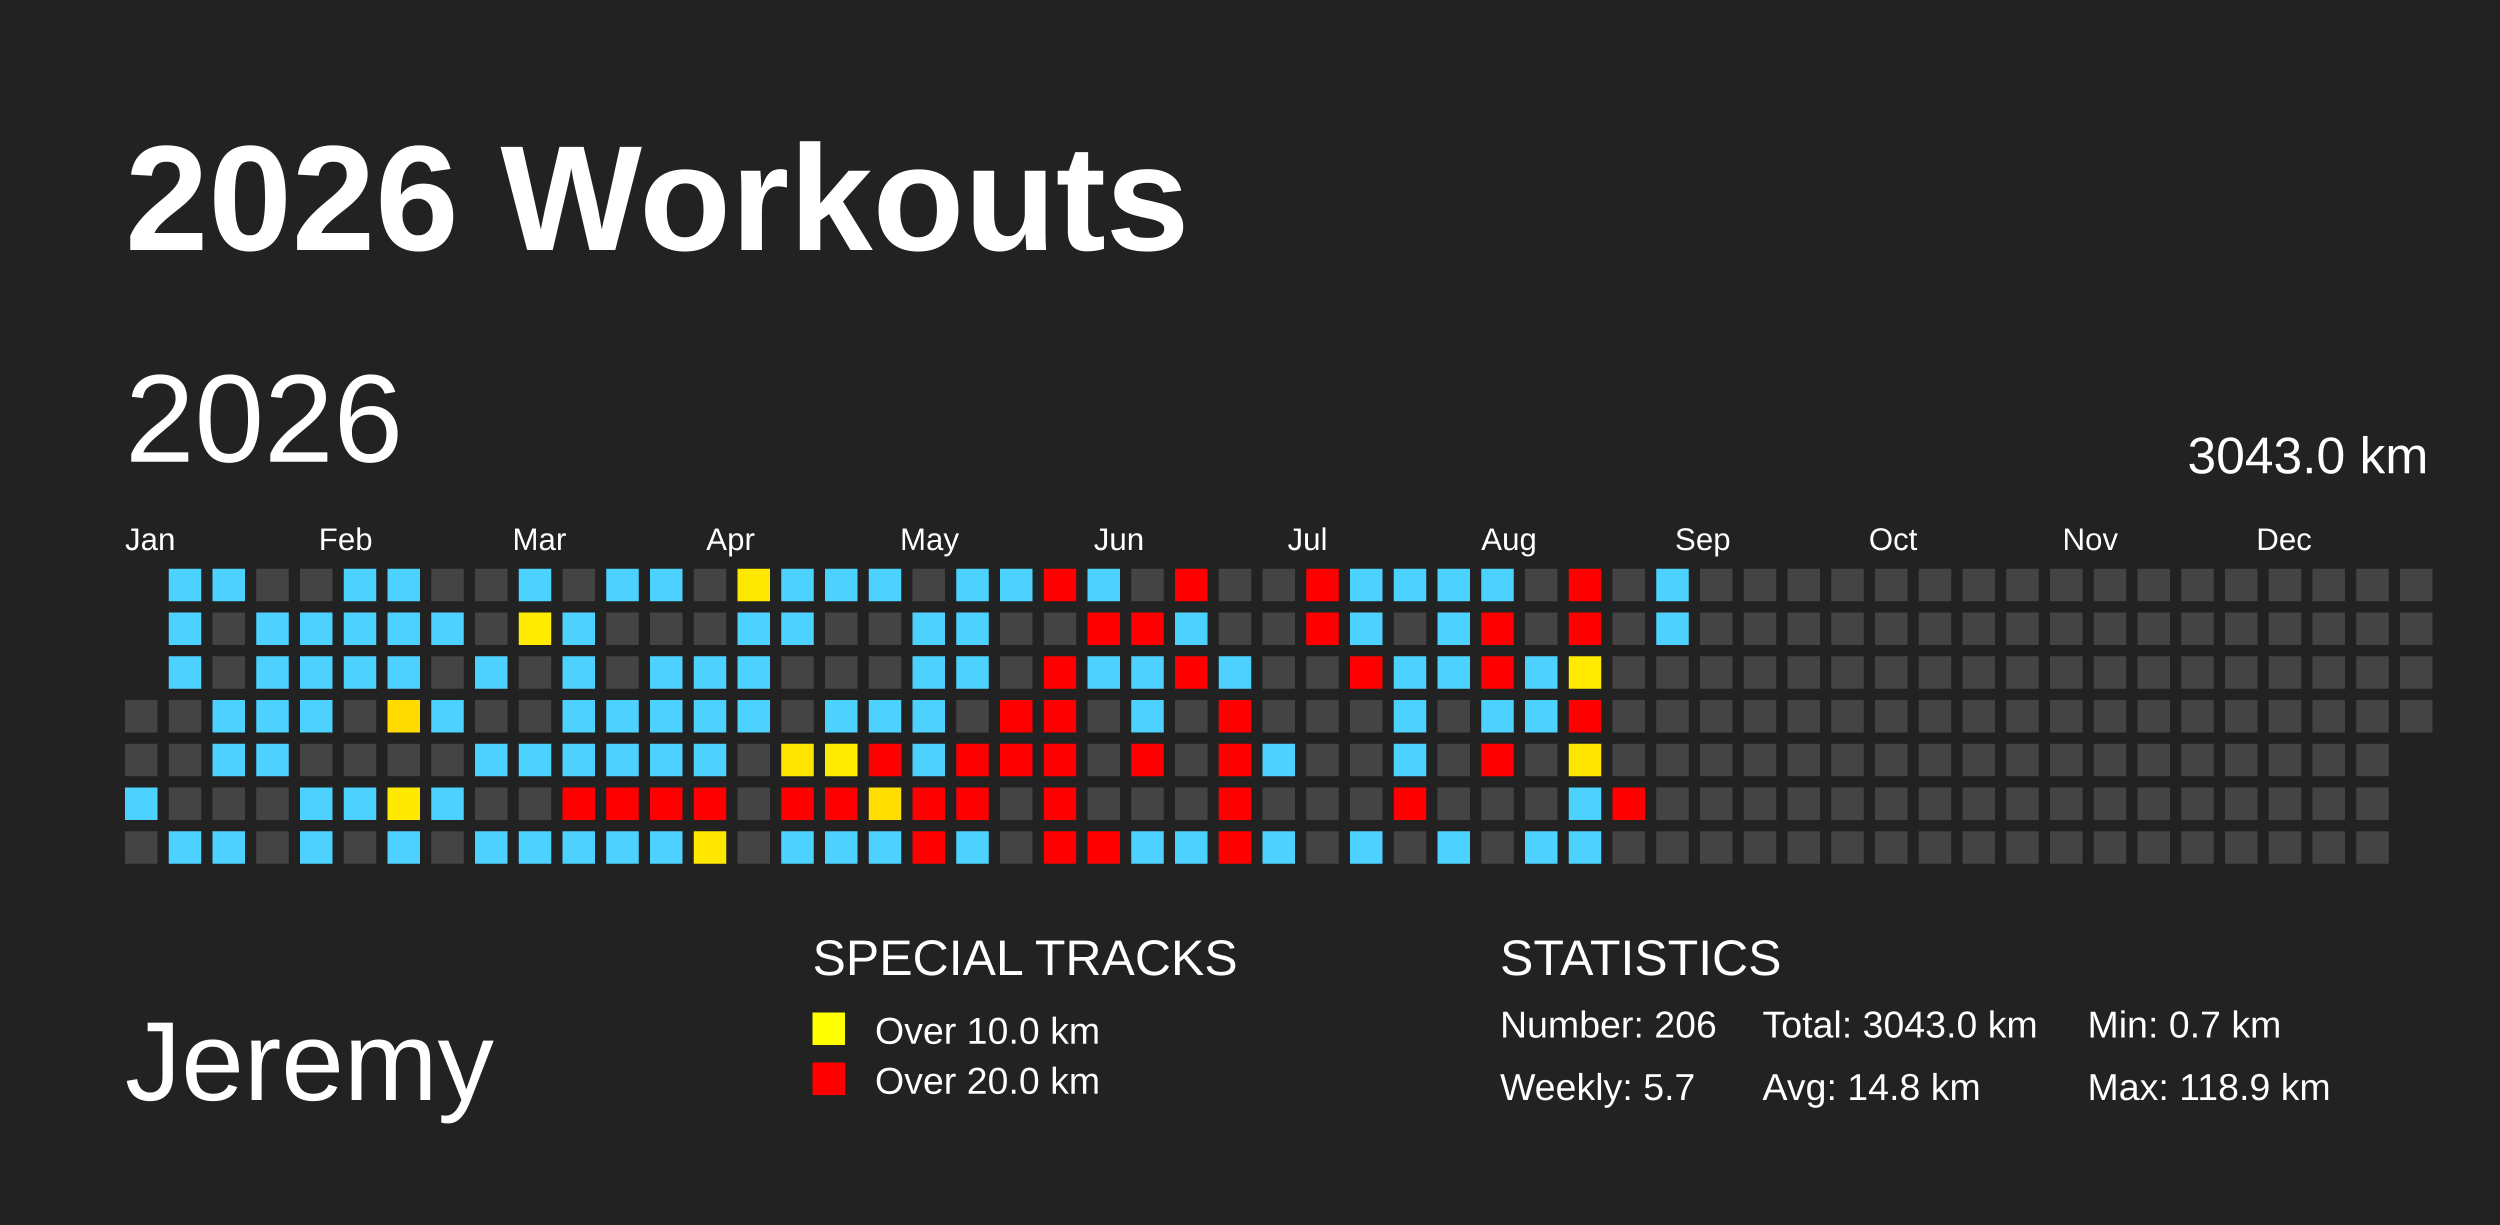
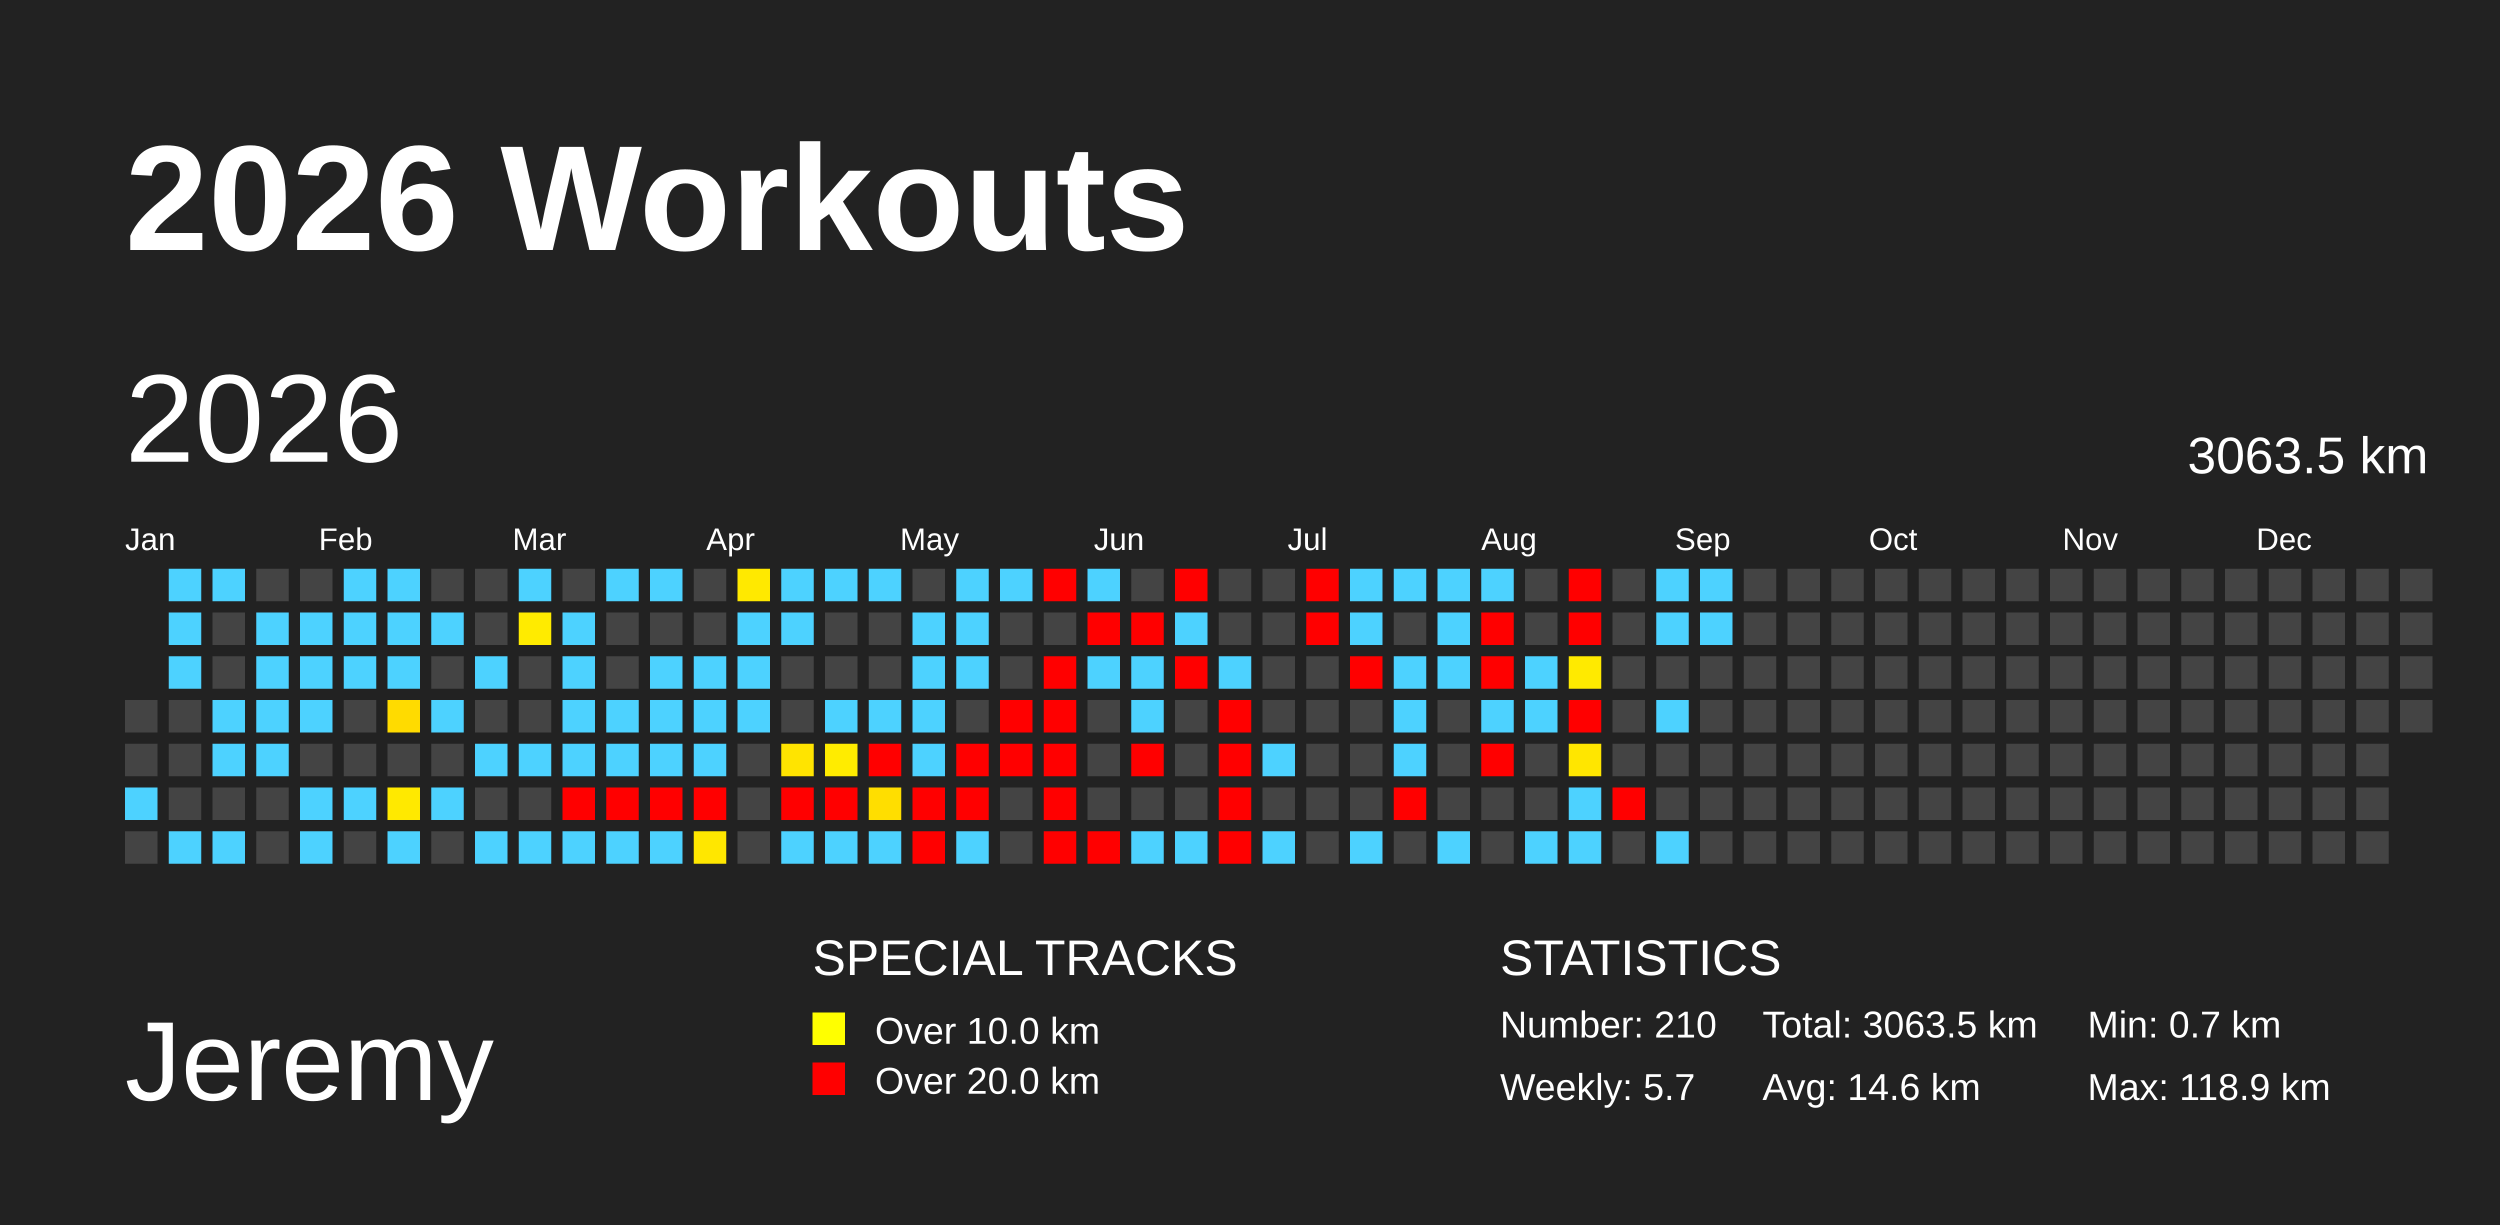
<svg xmlns="http://www.w3.org/2000/svg" baseProfile="full" height="98mm" version="1.1" viewBox="0,0,200,98" width="200mm">
  <defs>
    <pattern height="2" id="indoor-stripe" patternUnits="userSpaceOnUse" width="2">
      <line stroke="white" stroke-opacity="0.45" stroke-width="0.5" x1="0" x2="2" y1="2" y2="0" />
    </pattern>
  </defs>
  <rect fill="#222222" height="98" width="200" x="0" y="0" />
  <text fill="#FFFFFF" style="font-size:12px; font-family:Arial; font-weight:bold;" x="10" y="20">2026 Workouts</text>
  <text fill="#FFFFFF" style="font-size:9px; font-family:Arial" x="10" y="88">Jeremy</text>
  <text fill="#FFFFFF" style="font-size:4px; font-family:Arial" x="65" y="78">SPECIAL TRACKS</text>
  <rect fill="yellow" height="2.6" width="2.6" x="65" y="81" />
  <text fill="#FFFFFF" style="font-size:3px; font-family:Arial" x="70" y="83.5">Over 10.0 km</text>
  <rect fill="red" height="2.6" width="2.6" x="65" y="85" />
  <text fill="#FFFFFF" style="font-size:3px; font-family:Arial" x="70" y="87.5">Over 20.0 km</text>
  <text fill="#FFFFFF" style="font-size:4px; font-family:Arial" x="120" y="78">STATISTICS</text>
-   <text fill="#FFFFFF" style="font-size:3px; font-family:Arial" x="120" y="83">Number: 206</text>
+   <text fill="#FFFFFF" style="font-size:3px; font-family:Arial" x="120" y="83">Number: 210</text>
  <text fill="#FFFFFF" style="font-size:3px; font-family:Arial" x="120" y="88">Weekly: 5.7</text>
-   <text fill="#FFFFFF" style="font-size:3px; font-family:Arial" x="141" y="83">Total: 3043.0 km</text>
-   <text fill="#FFFFFF" style="font-size:3px; font-family:Arial" x="141" y="88">Avg: 14.8 km</text>
+   <text fill="#FFFFFF" style="font-size:3px; font-family:Arial" x="141" y="83">Total: 3063.5 km</text>
+   <text fill="#FFFFFF" style="font-size:3px; font-family:Arial" x="141" y="88">Avg: 14.6 km</text>
  <text fill="#FFFFFF" style="font-size:3px; font-family:Arial" x="167" y="83">Min: 0.7 km</text>
  <text fill="#FFFFFF" style="font-size:3px; font-family:Arial" x="167" y="88">Max: 118.9 km</text>
  <text dominant-baseline="hanging" fill="#FFFFFF" style="font-size:10.0px; font-family:Arial;" x="10" y="30">2026</text>
-   <text dominant-baseline="hanging" fill="#FFFFFF" style="font-size:4.125px; font-family:Arial;" x="175" y="35">3043.0 km</text>
+   <text dominant-baseline="hanging" fill="#FFFFFF" style="font-size:4.125px; font-family:Arial;" x="175" y="35">3063.5 km</text>
  <text fill="#FFFFFF" style="font-size:2.5px; font-family:Arial" x="10.0" y="44">Jan</text>
  <text fill="#FFFFFF" style="font-size:2.5px; font-family:Arial" x="25.5" y="44">Feb</text>
  <text fill="#FFFFFF" style="font-size:2.5px; font-family:Arial" x="41.0" y="44">Mar</text>
  <text fill="#FFFFFF" style="font-size:2.5px; font-family:Arial" x="56.5" y="44">Apr</text>
  <text fill="#FFFFFF" style="font-size:2.5px; font-family:Arial" x="72.0" y="44">May</text>
  <text fill="#FFFFFF" style="font-size:2.5px; font-family:Arial" x="87.5" y="44">Jun</text>
  <text fill="#FFFFFF" style="font-size:2.5px; font-family:Arial" x="103.0" y="44">Jul</text>
  <text fill="#FFFFFF" style="font-size:2.5px; font-family:Arial" x="118.5" y="44">Aug</text>
  <text fill="#FFFFFF" style="font-size:2.5px; font-family:Arial" x="134.0" y="44">Sep</text>
  <text fill="#FFFFFF" style="font-size:2.5px; font-family:Arial" x="149.5" y="44">Oct</text>
  <text fill="#FFFFFF" style="font-size:2.5px; font-family:Arial" x="165.0" y="44">Nov</text>
  <text fill="#FFFFFF" style="font-size:2.5px; font-family:Arial" x="180.5" y="44">Dec</text>
  <rect fill="#444444" height="2.6" width="2.6" x="10.0" y="56.0" />
  <rect fill="#444444" height="2.6" width="2.6" x="10.0" y="59.5" />
  <rect fill="#4dd2ff" height="2.6" width="2.6" x="10.0" y="63.0" />
  <rect fill="#444444" height="2.6" width="2.6" x="10.0" y="66.5" />
  <rect fill="#4dd2ff" height="2.6" width="2.6" x="13.5" y="45.5" />
  <rect fill="#4dd2ff" height="2.6" width="2.6" x="13.5" y="49.0" />
  <rect fill="#4dd2ff" height="2.6" width="2.6" x="13.5" y="52.5" />
  <rect fill="#444444" height="2.6" width="2.6" x="13.5" y="56.0" />
  <rect fill="#444444" height="2.6" width="2.6" x="13.5" y="59.5" />
  <rect fill="#444444" height="2.6" width="2.6" x="13.5" y="63.0" />
  <rect fill="#4dd2ff" height="2.6" width="2.6" x="13.5" y="66.5" />
  <rect fill="#4dd2ff" height="2.6" width="2.6" x="17.0" y="45.5" />
  <rect fill="#444444" height="2.6" width="2.6" x="17.0" y="49.0" />
  <rect fill="#444444" height="2.6" width="2.6" x="17.0" y="52.5" />
  <rect fill="#4dd2ff" height="2.6" width="2.6" x="17.0" y="56.0" />
  <rect fill="#4dd2ff" height="2.6" width="2.6" x="17.0" y="59.5" />
  <rect fill="#444444" height="2.6" width="2.6" x="17.0" y="63.0" />
  <rect fill="#4dd2ff" height="2.6" width="2.6" x="17.0" y="66.5" />
  <rect fill="#444444" height="2.6" width="2.6" x="20.5" y="45.5" />
  <rect fill="#4dd2ff" height="2.6" width="2.6" x="20.5" y="49.0" />
  <rect fill="#4dd2ff" height="2.6" width="2.6" x="20.5" y="52.5" />
  <rect fill="#4dd2ff" height="2.6" width="2.6" x="20.5" y="56.0" />
  <rect fill="#4dd2ff" height="2.6" width="2.6" x="20.5" y="59.5" />
  <rect fill="#444444" height="2.6" width="2.6" x="20.5" y="63.0" />
  <rect fill="#444444" height="2.6" width="2.6" x="20.5" y="66.5" />
  <rect fill="#444444" height="2.6" width="2.6" x="24.0" y="45.5" />
  <rect fill="#4dd2ff" height="2.6" width="2.6" x="24.0" y="49.0" />
  <rect fill="#4dd2ff" height="2.6" width="2.6" x="24.0" y="52.5" />
  <rect fill="#4dd2ff" height="2.6" width="2.6" x="24.0" y="56.0" />
  <rect fill="#444444" height="2.6" width="2.6" x="24.0" y="59.5" />
  <rect fill="#4dd2ff" height="2.6" width="2.6" x="24.0" y="63.0" />
  <rect fill="#4dd2ff" height="2.6" width="2.6" x="24.0" y="66.5" />
  <rect fill="#4dd2ff" height="2.6" width="2.6" x="27.5" y="45.5" />
  <rect fill="#4dd2ff" height="2.6" width="2.6" x="27.5" y="49.0" />
  <rect fill="#4dd2ff" height="2.6" width="2.6" x="27.5" y="52.5" />
  <rect fill="#444444" height="2.6" width="2.6" x="27.5" y="56.0" />
  <rect fill="#444444" height="2.6" width="2.6" x="27.5" y="59.5" />
  <rect fill="#4dd2ff" height="2.6" width="2.6" x="27.5" y="63.0" />
  <rect fill="#444444" height="2.6" width="2.6" x="27.5" y="66.5" />
  <rect fill="#4dd2ff" height="2.6" width="2.6" x="31.0" y="45.5" />
  <rect fill="#4dd2ff" height="2.6" width="2.6" x="31.0" y="49.0" />
  <rect fill="#4dd2ff" height="2.6" width="2.6" x="31.0" y="52.5" />
  <rect fill="#ffdb00" height="2.6" width="2.6" x="31.0" y="56.0" />
  <rect fill="#444444" height="2.6" width="2.6" x="31.0" y="59.5" />
  <rect fill="#ffe900" height="2.6" width="2.6" x="31.0" y="63.0" />
  <rect fill="#4dd2ff" height="2.6" width="2.6" x="31.0" y="66.5" />
  <rect fill="#444444" height="2.6" width="2.6" x="34.5" y="45.5" />
  <rect fill="#4dd2ff" height="2.6" width="2.6" x="34.5" y="49.0" />
  <rect fill="#444444" height="2.6" width="2.6" x="34.5" y="52.5" />
  <rect fill="#4dd2ff" height="2.6" width="2.6" x="34.5" y="56.0" />
  <rect fill="#444444" height="2.6" width="2.6" x="34.5" y="59.5" />
  <rect fill="#4dd2ff" height="2.6" width="2.6" x="34.5" y="63.0" />
  <rect fill="#444444" height="2.6" width="2.6" x="34.5" y="66.5" />
  <rect fill="#444444" height="2.6" width="2.6" x="38.0" y="45.5" />
  <rect fill="#444444" height="2.6" width="2.6" x="38.0" y="49.0" />
  <rect fill="#4dd2ff" height="2.6" width="2.6" x="38.0" y="52.5" />
  <rect fill="#444444" height="2.6" width="2.6" x="38.0" y="56.0" />
  <rect fill="#4dd2ff" height="2.6" width="2.6" x="38.0" y="59.5" />
  <rect fill="#444444" height="2.6" width="2.6" x="38.0" y="63.0" />
  <rect fill="#4dd2ff" height="2.6" width="2.6" x="38.0" y="66.5" />
  <rect fill="#4dd2ff" height="2.6" width="2.6" x="41.5" y="45.5" />
  <rect fill="#ffeb00" height="2.6" width="2.6" x="41.5" y="49.0" />
  <rect fill="#444444" height="2.6" width="2.6" x="41.5" y="52.5" />
  <rect fill="#444444" height="2.6" width="2.6" x="41.5" y="56.0" />
  <rect fill="#4dd2ff" height="2.6" width="2.6" x="41.5" y="59.5" />
  <rect fill="#444444" height="2.6" width="2.6" x="41.5" y="63.0" />
  <rect fill="#4dd2ff" height="2.6" width="2.6" x="41.5" y="66.5" />
  <rect fill="#444444" height="2.6" width="2.6" x="45.0" y="45.5" />
  <rect fill="#4dd2ff" height="2.6" width="2.6" x="45.0" y="49.0" />
  <rect fill="#4dd2ff" height="2.6" width="2.6" x="45.0" y="52.5" />
  <rect fill="#4dd2ff" height="2.6" width="2.6" x="45.0" y="56.0" />
  <rect fill="#4dd2ff" height="2.6" width="2.6" x="45.0" y="59.5" />
  <rect fill="red" height="2.6" width="2.6" x="45.0" y="63.0" />
  <rect fill="#4dd2ff" height="2.6" width="2.6" x="45.0" y="66.5" />
  <rect fill="#4dd2ff" height="2.6" width="2.6" x="48.5" y="45.5" />
  <rect fill="#444444" height="2.6" width="2.6" x="48.5" y="49.0" />
  <rect fill="#444444" height="2.6" width="2.6" x="48.5" y="52.5" />
  <rect fill="#4dd2ff" height="2.6" width="2.6" x="48.5" y="56.0" />
  <rect fill="#4dd2ff" height="2.6" width="2.6" x="48.5" y="59.5" />
  <rect fill="red" height="2.6" width="2.6" x="48.5" y="63.0" />
  <rect fill="#4dd2ff" height="2.6" width="2.6" x="48.5" y="66.5" />
  <rect fill="#4dd2ff" height="2.6" width="2.6" x="52.0" y="45.5" />
  <rect fill="#444444" height="2.6" width="2.6" x="52.0" y="49.0" />
  <rect fill="#4dd2ff" height="2.6" width="2.6" x="52.0" y="52.5" />
  <rect fill="#4dd2ff" height="2.6" width="2.6" x="52.0" y="56.0" />
  <rect fill="#4dd2ff" height="2.6" width="2.6" x="52.0" y="59.5" />
  <rect fill="red" height="2.6" width="2.6" x="52.0" y="63.0" />
  <rect fill="#4dd2ff" height="2.6" width="2.6" x="52.0" y="66.5" />
  <rect fill="#444444" height="2.6" width="2.6" x="55.5" y="45.5" />
  <rect fill="#444444" height="2.6" width="2.6" x="55.5" y="49.0" />
  <rect fill="#4dd2ff" height="2.6" width="2.6" x="55.5" y="52.5" />
  <rect fill="#4dd2ff" height="2.6" width="2.6" x="55.5" y="56.0" />
  <rect fill="#4dd2ff" height="2.6" width="2.6" x="55.5" y="59.5" />
  <rect fill="red" height="2.6" width="2.6" x="55.5" y="63.0" />
  <rect fill="#ffe700" height="2.6" width="2.6" x="55.5" y="66.5" />
  <rect fill="#ffe900" height="2.6" width="2.6" x="59.0" y="45.5" />
  <rect fill="#4dd2ff" height="2.6" width="2.6" x="59.0" y="49.0" />
  <rect fill="#4dd2ff" height="2.6" width="2.6" x="59.0" y="52.5" />
  <rect fill="#4dd2ff" height="2.6" width="2.6" x="59.0" y="56.0" />
  <rect fill="#444444" height="2.6" width="2.6" x="59.0" y="59.5" />
  <rect fill="#444444" height="2.6" width="2.6" x="59.0" y="63.0" />
  <rect fill="#444444" height="2.6" width="2.6" x="59.0" y="66.5" />
  <rect fill="#4dd2ff" height="2.6" width="2.6" x="62.5" y="45.5" />
  <rect fill="#4dd2ff" height="2.6" width="2.6" x="62.5" y="49.0" />
  <rect fill="#444444" height="2.6" width="2.6" x="62.5" y="52.5" />
  <rect fill="#444444" height="2.6" width="2.6" x="62.5" y="56.0" />
  <rect fill="#ffe400" height="2.6" width="2.6" x="62.5" y="59.5" />
  <rect fill="red" height="2.6" width="2.6" x="62.5" y="63.0" />
  <rect fill="#4dd2ff" height="2.6" width="2.6" x="62.5" y="66.5" />
  <rect fill="#4dd2ff" height="2.6" width="2.6" x="66.0" y="45.5" />
  <rect fill="#444444" height="2.6" width="2.6" x="66.0" y="49.0" />
  <rect fill="#444444" height="2.6" width="2.6" x="66.0" y="52.5" />
  <rect fill="#4dd2ff" height="2.6" width="2.6" x="66.0" y="56.0" />
  <rect fill="#ffec00" height="2.6" width="2.6" x="66.0" y="59.5" />
  <rect fill="red" height="2.6" width="2.6" x="66.0" y="63.0" />
  <rect fill="#4dd2ff" height="2.6" width="2.6" x="66.0" y="66.5" />
  <rect fill="#4dd2ff" height="2.6" width="2.6" x="69.5" y="45.5" />
  <rect fill="#444444" height="2.6" width="2.6" x="69.5" y="49.0" />
  <rect fill="#444444" height="2.6" width="2.6" x="69.5" y="52.5" />
  <rect fill="#4dd2ff" height="2.6" width="2.6" x="69.5" y="56.0" />
  <rect fill="red" height="2.6" width="2.6" x="69.5" y="59.5" />
  <rect fill="#ffde00" height="2.6" width="2.6" x="69.5" y="63.0" />
  <rect fill="#4dd2ff" height="2.6" width="2.6" x="69.5" y="66.5" />
  <rect fill="#444444" height="2.6" width="2.6" x="73.0" y="45.5" />
  <rect fill="#4dd2ff" height="2.6" width="2.6" x="73.0" y="49.0" />
  <rect fill="#4dd2ff" height="2.6" width="2.6" x="73.0" y="52.5" />
  <rect fill="#4dd2ff" height="2.6" width="2.6" x="73.0" y="56.0" />
  <rect fill="#4dd2ff" height="2.6" width="2.6" x="73.0" y="59.5" />
  <rect fill="red" height="2.6" width="2.6" x="73.0" y="63.0" />
  <rect fill="red" height="2.6" width="2.6" x="73.0" y="66.5" />
  <rect fill="#4dd2ff" height="2.6" width="2.6" x="76.5" y="45.5" />
  <rect fill="#4dd2ff" height="2.6" width="2.6" x="76.5" y="49.0" />
  <rect fill="#4dd2ff" height="2.6" width="2.6" x="76.5" y="52.5" />
  <rect fill="#444444" height="2.6" width="2.6" x="76.5" y="56.0" />
  <rect fill="red" height="2.6" width="2.6" x="76.5" y="59.5" />
  <rect fill="red" height="2.6" width="2.6" x="76.5" y="63.0" />
  <rect fill="#4dd2ff" height="2.6" width="2.6" x="76.5" y="66.5" />
  <rect fill="#4dd2ff" height="2.6" width="2.6" x="80.0" y="45.5" />
  <rect fill="#444444" height="2.6" width="2.6" x="80.0" y="49.0" />
  <rect fill="#444444" height="2.6" width="2.6" x="80.0" y="52.5" />
  <rect fill="red" height="2.6" width="2.6" x="80.0" y="56.0" />
  <rect fill="red" height="2.6" width="2.6" x="80.0" y="59.5" />
  <rect fill="#444444" height="2.6" width="2.6" x="80.0" y="63.0" />
  <rect fill="#444444" height="2.6" width="2.6" x="80.0" y="66.5" />
  <rect fill="red" height="2.6" width="2.6" x="83.5" y="45.5" />
  <rect fill="#444444" height="2.6" width="2.6" x="83.5" y="49.0" />
  <rect fill="red" height="2.6" width="2.6" x="83.5" y="52.5" />
  <rect fill="red" height="2.6" width="2.6" x="83.5" y="56.0" />
  <rect fill="red" height="2.6" width="2.6" x="83.5" y="59.5" />
  <rect fill="red" height="2.6" width="2.6" x="83.5" y="63.0" />
  <rect fill="red" height="2.6" width="2.6" x="83.5" y="66.5" />
  <rect fill="#4dd2ff" height="2.6" width="2.6" x="87.0" y="45.5" />
  <rect fill="red" height="2.6" width="2.6" x="87.0" y="49.0" />
  <rect fill="#4dd2ff" height="2.6" width="2.6" x="87.0" y="52.5" />
  <rect fill="#444444" height="2.6" width="2.6" x="87.0" y="56.0" />
  <rect fill="#444444" height="2.6" width="2.6" x="87.0" y="59.5" />
  <rect fill="#444444" height="2.6" width="2.6" x="87.0" y="63.0" />
  <rect fill="red" height="2.6" width="2.6" x="87.0" y="66.5" />
  <rect fill="#444444" height="2.6" width="2.6" x="90.5" y="45.5" />
  <rect fill="red" height="2.6" width="2.6" x="90.5" y="49.0" />
  <rect fill="#4dd2ff" height="2.6" width="2.6" x="90.5" y="52.5" />
  <rect fill="#4dd2ff" height="2.6" width="2.6" x="90.5" y="56.0" />
  <rect fill="red" height="2.6" width="2.6" x="90.5" y="59.5" />
  <rect fill="#444444" height="2.6" width="2.6" x="90.5" y="63.0" />
  <rect fill="#4dd2ff" height="2.6" width="2.6" x="90.5" y="66.5" />
  <rect fill="red" height="2.6" width="2.6" x="94.0" y="45.5" />
  <rect fill="#4dd2ff" height="2.6" width="2.6" x="94.0" y="49.0" />
  <rect fill="red" height="2.6" width="2.6" x="94.0" y="52.5" />
  <rect fill="#444444" height="2.6" width="2.6" x="94.0" y="56.0" />
  <rect fill="#444444" height="2.6" width="2.6" x="94.0" y="59.5" />
  <rect fill="#444444" height="2.6" width="2.6" x="94.0" y="63.0" />
  <rect fill="#4dd2ff" height="2.6" width="2.6" x="94.0" y="66.5" />
  <rect fill="#444444" height="2.6" width="2.6" x="97.5" y="45.5" />
  <rect fill="#444444" height="2.6" width="2.6" x="97.5" y="49.0" />
  <rect fill="#4dd2ff" height="2.6" width="2.6" x="97.5" y="52.5" />
  <rect fill="red" height="2.6" width="2.6" x="97.5" y="56.0" />
  <rect fill="red" height="2.6" width="2.6" x="97.5" y="59.5" />
  <rect fill="red" height="2.6" width="2.6" x="97.5" y="63.0" />
  <rect fill="red" height="2.6" width="2.6" x="97.5" y="66.5" />
  <rect fill="#444444" height="2.6" width="2.6" x="101.0" y="45.5" />
  <rect fill="#444444" height="2.6" width="2.6" x="101.0" y="49.0" />
  <rect fill="#444444" height="2.6" width="2.6" x="101.0" y="52.5" />
  <rect fill="#444444" height="2.6" width="2.6" x="101.0" y="56.0" />
  <rect fill="#4dd2ff" height="2.6" width="2.6" x="101.0" y="59.5" />
  <rect fill="#444444" height="2.6" width="2.6" x="101.0" y="63.0" />
  <rect fill="#4dd2ff" height="2.6" width="2.6" x="101.0" y="66.5" />
  <rect fill="red" height="2.6" width="2.6" x="104.5" y="45.5" />
  <rect fill="red" height="2.6" width="2.6" x="104.5" y="49.0" />
  <rect fill="#444444" height="2.6" width="2.6" x="104.5" y="52.5" />
  <rect fill="#444444" height="2.6" width="2.6" x="104.5" y="56.0" />
  <rect fill="#444444" height="2.6" width="2.6" x="104.5" y="59.5" />
  <rect fill="#444444" height="2.6" width="2.6" x="104.5" y="63.0" />
  <rect fill="#444444" height="2.6" width="2.6" x="104.5" y="66.5" />
  <rect fill="#4dd2ff" height="2.6" width="2.6" x="108.0" y="45.5" />
  <rect fill="#4dd2ff" height="2.6" width="2.6" x="108.0" y="49.0" />
  <rect fill="red" height="2.6" width="2.6" x="108.0" y="52.5" />
  <rect fill="#444444" height="2.6" width="2.6" x="108.0" y="56.0" />
  <rect fill="#444444" height="2.6" width="2.6" x="108.0" y="59.5" />
  <rect fill="#444444" height="2.6" width="2.6" x="108.0" y="63.0" />
  <rect fill="#4dd2ff" height="2.6" width="2.6" x="108.0" y="66.5" />
  <rect fill="#4dd2ff" height="2.6" width="2.6" x="111.5" y="45.5" />
  <rect fill="#444444" height="2.6" width="2.6" x="111.5" y="49.0" />
  <rect fill="#4dd2ff" height="2.6" width="2.6" x="111.5" y="52.5" />
  <rect fill="#4dd2ff" height="2.6" width="2.6" x="111.5" y="56.0" />
  <rect fill="#4dd2ff" height="2.6" width="2.6" x="111.5" y="59.5" />
  <rect fill="red" height="2.6" width="2.6" x="111.5" y="63.0" />
  <rect fill="#444444" height="2.6" width="2.6" x="111.5" y="66.5" />
  <rect fill="#4dd2ff" height="2.6" width="2.6" x="115.0" y="45.5" />
  <rect fill="#4dd2ff" height="2.6" width="2.6" x="115.0" y="49.0" />
  <rect fill="#4dd2ff" height="2.6" width="2.6" x="115.0" y="52.5" />
  <rect fill="#444444" height="2.6" width="2.6" x="115.0" y="56.0" />
  <rect fill="#444444" height="2.6" width="2.6" x="115.0" y="59.5" />
  <rect fill="#444444" height="2.6" width="2.6" x="115.0" y="63.0" />
  <rect fill="#4dd2ff" height="2.6" width="2.6" x="115.0" y="66.5" />
  <rect fill="#4dd2ff" height="2.6" width="2.6" x="118.5" y="45.5" />
  <rect fill="red" height="2.6" width="2.6" x="118.5" y="49.0" />
  <rect fill="red" height="2.6" width="2.6" x="118.5" y="52.5" />
  <rect fill="#4dd2ff" height="2.6" width="2.6" x="118.5" y="56.0" />
  <rect fill="red" height="2.6" width="2.6" x="118.5" y="59.5" />
  <rect fill="#444444" height="2.6" width="2.6" x="118.5" y="63.0" />
  <rect fill="#444444" height="2.6" width="2.6" x="118.5" y="66.5" />
  <rect fill="#444444" height="2.6" width="2.6" x="122.0" y="45.5" />
  <rect fill="#444444" height="2.6" width="2.6" x="122.0" y="49.0" />
  <rect fill="#4dd2ff" height="2.6" width="2.6" x="122.0" y="52.5" />
  <rect fill="#4dd2ff" height="2.6" width="2.6" x="122.0" y="56.0" />
  <rect fill="#444444" height="2.6" width="2.6" x="122.0" y="59.5" />
  <rect fill="#444444" height="2.6" width="2.6" x="122.0" y="63.0" />
  <rect fill="#4dd2ff" height="2.6" width="2.6" x="122.0" y="66.5" />
  <rect fill="red" height="2.6" width="2.6" x="125.5" y="45.5" />
  <rect fill="red" height="2.6" width="2.6" x="125.5" y="49.0" />
  <rect fill="#ffea00" height="2.6" width="2.6" x="125.5" y="52.5" />
  <rect fill="red" height="2.6" width="2.6" x="125.5" y="56.0" />
  <rect fill="#ffe600" height="2.6" width="2.6" x="125.5" y="59.5" />
  <rect fill="#4dd2ff" height="2.6" width="2.6" x="125.5" y="63.0" />
  <rect fill="#4dd2ff" height="2.6" width="2.6" x="125.5" y="66.5" />
  <rect fill="#444444" height="2.6" width="2.6" x="129.0" y="45.5" />
  <rect fill="#444444" height="2.6" width="2.6" x="129.0" y="49.0" />
  <rect fill="#444444" height="2.6" width="2.6" x="129.0" y="52.5" />
  <rect fill="#444444" height="2.6" width="2.6" x="129.0" y="56.0" />
  <rect fill="#444444" height="2.6" width="2.6" x="129.0" y="59.5" />
  <rect fill="red" height="2.6" width="2.6" x="129.0" y="63.0" />
  <rect fill="#444444" height="2.6" width="2.6" x="129.0" y="66.5" />
  <rect fill="#4dd2ff" height="2.6" width="2.6" x="132.5" y="45.5" />
  <rect fill="#4dd2ff" height="2.6" width="2.6" x="132.5" y="49.0" />
  <rect fill="#444444" height="2.6" width="2.6" x="132.5" y="52.5" />
-   <rect fill="#444444" height="2.6" width="2.6" x="132.5" y="56.0" />
+   <rect fill="#4dd2ff" height="2.6" width="2.6" x="132.5" y="56.0" />
  <rect fill="#444444" height="2.6" width="2.6" x="132.5" y="59.5" />
  <rect fill="#444444" height="2.6" width="2.6" x="132.5" y="63.0" />
-   <rect fill="#444444" height="2.6" width="2.6" x="132.5" y="66.5" />
-   <rect fill="#444444" height="2.6" width="2.6" x="136.0" y="45.5" />
-   <rect fill="#444444" height="2.6" width="2.6" x="136.0" y="49.0" />
+   <rect fill="#4dd2ff" height="2.6" width="2.6" x="132.5" y="66.5" />
+   <rect fill="#4dd2ff" height="2.6" width="2.6" x="136.0" y="45.5" />
+   <rect fill="#4dd2ff" height="2.6" width="2.6" x="136.0" y="49.0" />
  <rect fill="#444444" height="2.6" width="2.6" x="136.0" y="52.5" />
  <rect fill="#444444" height="2.6" width="2.6" x="136.0" y="56.0" />
  <rect fill="#444444" height="2.6" width="2.6" x="136.0" y="59.5" />
  <rect fill="#444444" height="2.6" width="2.6" x="136.0" y="63.0" />
  <rect fill="#444444" height="2.6" width="2.6" x="136.0" y="66.5" />
  <rect fill="#444444" height="2.6" width="2.6" x="139.5" y="45.5" />
  <rect fill="#444444" height="2.6" width="2.6" x="139.5" y="49.0" />
  <rect fill="#444444" height="2.6" width="2.6" x="139.5" y="52.5" />
  <rect fill="#444444" height="2.6" width="2.6" x="139.5" y="56.0" />
  <rect fill="#444444" height="2.6" width="2.6" x="139.5" y="59.5" />
  <rect fill="#444444" height="2.6" width="2.6" x="139.5" y="63.0" />
  <rect fill="#444444" height="2.6" width="2.6" x="139.5" y="66.5" />
  <rect fill="#444444" height="2.6" width="2.6" x="143.0" y="45.5" />
  <rect fill="#444444" height="2.6" width="2.6" x="143.0" y="49.0" />
  <rect fill="#444444" height="2.6" width="2.6" x="143.0" y="52.5" />
  <rect fill="#444444" height="2.6" width="2.6" x="143.0" y="56.0" />
  <rect fill="#444444" height="2.6" width="2.6" x="143.0" y="59.5" />
  <rect fill="#444444" height="2.6" width="2.6" x="143.0" y="63.0" />
  <rect fill="#444444" height="2.6" width="2.6" x="143.0" y="66.5" />
  <rect fill="#444444" height="2.6" width="2.6" x="146.5" y="45.5" />
  <rect fill="#444444" height="2.6" width="2.6" x="146.5" y="49.0" />
  <rect fill="#444444" height="2.6" width="2.6" x="146.5" y="52.5" />
  <rect fill="#444444" height="2.6" width="2.6" x="146.5" y="56.0" />
  <rect fill="#444444" height="2.6" width="2.6" x="146.5" y="59.5" />
  <rect fill="#444444" height="2.6" width="2.6" x="146.5" y="63.0" />
  <rect fill="#444444" height="2.6" width="2.6" x="146.5" y="66.5" />
  <rect fill="#444444" height="2.6" width="2.6" x="150.0" y="45.5" />
  <rect fill="#444444" height="2.6" width="2.6" x="150.0" y="49.0" />
  <rect fill="#444444" height="2.6" width="2.6" x="150.0" y="52.5" />
  <rect fill="#444444" height="2.6" width="2.6" x="150.0" y="56.0" />
  <rect fill="#444444" height="2.6" width="2.6" x="150.0" y="59.5" />
  <rect fill="#444444" height="2.6" width="2.6" x="150.0" y="63.0" />
  <rect fill="#444444" height="2.6" width="2.6" x="150.0" y="66.5" />
  <rect fill="#444444" height="2.6" width="2.6" x="153.5" y="45.5" />
  <rect fill="#444444" height="2.6" width="2.6" x="153.5" y="49.0" />
  <rect fill="#444444" height="2.6" width="2.6" x="153.5" y="52.5" />
  <rect fill="#444444" height="2.6" width="2.6" x="153.5" y="56.0" />
  <rect fill="#444444" height="2.6" width="2.6" x="153.5" y="59.5" />
  <rect fill="#444444" height="2.6" width="2.6" x="153.5" y="63.0" />
  <rect fill="#444444" height="2.6" width="2.6" x="153.5" y="66.5" />
  <rect fill="#444444" height="2.6" width="2.6" x="157.0" y="45.5" />
  <rect fill="#444444" height="2.6" width="2.6" x="157.0" y="49.0" />
  <rect fill="#444444" height="2.6" width="2.6" x="157.0" y="52.5" />
  <rect fill="#444444" height="2.6" width="2.6" x="157.0" y="56.0" />
  <rect fill="#444444" height="2.6" width="2.6" x="157.0" y="59.5" />
  <rect fill="#444444" height="2.6" width="2.6" x="157.0" y="63.0" />
  <rect fill="#444444" height="2.6" width="2.6" x="157.0" y="66.5" />
  <rect fill="#444444" height="2.6" width="2.6" x="160.5" y="45.5" />
  <rect fill="#444444" height="2.6" width="2.6" x="160.5" y="49.0" />
  <rect fill="#444444" height="2.6" width="2.6" x="160.5" y="52.5" />
  <rect fill="#444444" height="2.6" width="2.6" x="160.5" y="56.0" />
  <rect fill="#444444" height="2.6" width="2.6" x="160.5" y="59.5" />
  <rect fill="#444444" height="2.6" width="2.6" x="160.5" y="63.0" />
  <rect fill="#444444" height="2.6" width="2.6" x="160.5" y="66.5" />
  <rect fill="#444444" height="2.6" width="2.6" x="164.0" y="45.5" />
  <rect fill="#444444" height="2.6" width="2.6" x="164.0" y="49.0" />
  <rect fill="#444444" height="2.6" width="2.6" x="164.0" y="52.5" />
  <rect fill="#444444" height="2.6" width="2.6" x="164.0" y="56.0" />
  <rect fill="#444444" height="2.6" width="2.6" x="164.0" y="59.5" />
  <rect fill="#444444" height="2.6" width="2.6" x="164.0" y="63.0" />
  <rect fill="#444444" height="2.6" width="2.6" x="164.0" y="66.5" />
  <rect fill="#444444" height="2.6" width="2.6" x="167.5" y="45.5" />
  <rect fill="#444444" height="2.6" width="2.6" x="167.5" y="49.0" />
  <rect fill="#444444" height="2.6" width="2.6" x="167.5" y="52.5" />
  <rect fill="#444444" height="2.6" width="2.6" x="167.5" y="56.0" />
  <rect fill="#444444" height="2.6" width="2.6" x="167.5" y="59.5" />
  <rect fill="#444444" height="2.6" width="2.6" x="167.5" y="63.0" />
  <rect fill="#444444" height="2.6" width="2.6" x="167.5" y="66.5" />
  <rect fill="#444444" height="2.6" width="2.6" x="171.0" y="45.5" />
  <rect fill="#444444" height="2.6" width="2.6" x="171.0" y="49.0" />
  <rect fill="#444444" height="2.6" width="2.6" x="171.0" y="52.5" />
  <rect fill="#444444" height="2.6" width="2.6" x="171.0" y="56.0" />
  <rect fill="#444444" height="2.6" width="2.6" x="171.0" y="59.5" />
  <rect fill="#444444" height="2.6" width="2.6" x="171.0" y="63.0" />
  <rect fill="#444444" height="2.6" width="2.6" x="171.0" y="66.5" />
  <rect fill="#444444" height="2.6" width="2.6" x="174.5" y="45.5" />
  <rect fill="#444444" height="2.6" width="2.6" x="174.5" y="49.0" />
  <rect fill="#444444" height="2.6" width="2.6" x="174.5" y="52.5" />
  <rect fill="#444444" height="2.6" width="2.6" x="174.5" y="56.0" />
  <rect fill="#444444" height="2.6" width="2.6" x="174.5" y="59.5" />
  <rect fill="#444444" height="2.6" width="2.6" x="174.5" y="63.0" />
  <rect fill="#444444" height="2.6" width="2.6" x="174.5" y="66.5" />
  <rect fill="#444444" height="2.6" width="2.6" x="178.0" y="45.5" />
  <rect fill="#444444" height="2.6" width="2.6" x="178.0" y="49.0" />
  <rect fill="#444444" height="2.6" width="2.6" x="178.0" y="52.5" />
  <rect fill="#444444" height="2.6" width="2.6" x="178.0" y="56.0" />
  <rect fill="#444444" height="2.6" width="2.6" x="178.0" y="59.5" />
  <rect fill="#444444" height="2.6" width="2.6" x="178.0" y="63.0" />
  <rect fill="#444444" height="2.6" width="2.6" x="178.0" y="66.5" />
  <rect fill="#444444" height="2.6" width="2.6" x="181.5" y="45.5" />
  <rect fill="#444444" height="2.6" width="2.6" x="181.5" y="49.0" />
  <rect fill="#444444" height="2.6" width="2.6" x="181.5" y="52.5" />
  <rect fill="#444444" height="2.6" width="2.6" x="181.5" y="56.0" />
  <rect fill="#444444" height="2.6" width="2.6" x="181.5" y="59.5" />
  <rect fill="#444444" height="2.6" width="2.6" x="181.5" y="63.0" />
  <rect fill="#444444" height="2.6" width="2.6" x="181.5" y="66.5" />
  <rect fill="#444444" height="2.6" width="2.6" x="185.0" y="45.5" />
  <rect fill="#444444" height="2.6" width="2.6" x="185.0" y="49.0" />
  <rect fill="#444444" height="2.6" width="2.6" x="185.0" y="52.5" />
  <rect fill="#444444" height="2.6" width="2.6" x="185.0" y="56.0" />
  <rect fill="#444444" height="2.6" width="2.6" x="185.0" y="59.5" />
  <rect fill="#444444" height="2.6" width="2.6" x="185.0" y="63.0" />
  <rect fill="#444444" height="2.6" width="2.6" x="185.0" y="66.5" />
  <rect fill="#444444" height="2.6" width="2.6" x="188.5" y="45.5" />
  <rect fill="#444444" height="2.6" width="2.6" x="188.5" y="49.0" />
  <rect fill="#444444" height="2.6" width="2.6" x="188.5" y="52.5" />
  <rect fill="#444444" height="2.6" width="2.6" x="188.5" y="56.0" />
  <rect fill="#444444" height="2.6" width="2.6" x="188.5" y="59.5" />
  <rect fill="#444444" height="2.6" width="2.6" x="188.5" y="63.0" />
  <rect fill="#444444" height="2.6" width="2.6" x="188.5" y="66.5" />
  <rect fill="#444444" height="2.6" width="2.6" x="192.0" y="45.5" />
  <rect fill="#444444" height="2.6" width="2.6" x="192.0" y="49.0" />
  <rect fill="#444444" height="2.6" width="2.6" x="192.0" y="52.5" />
  <rect fill="#444444" height="2.6" width="2.6" x="192.0" y="56.0" />
</svg>
